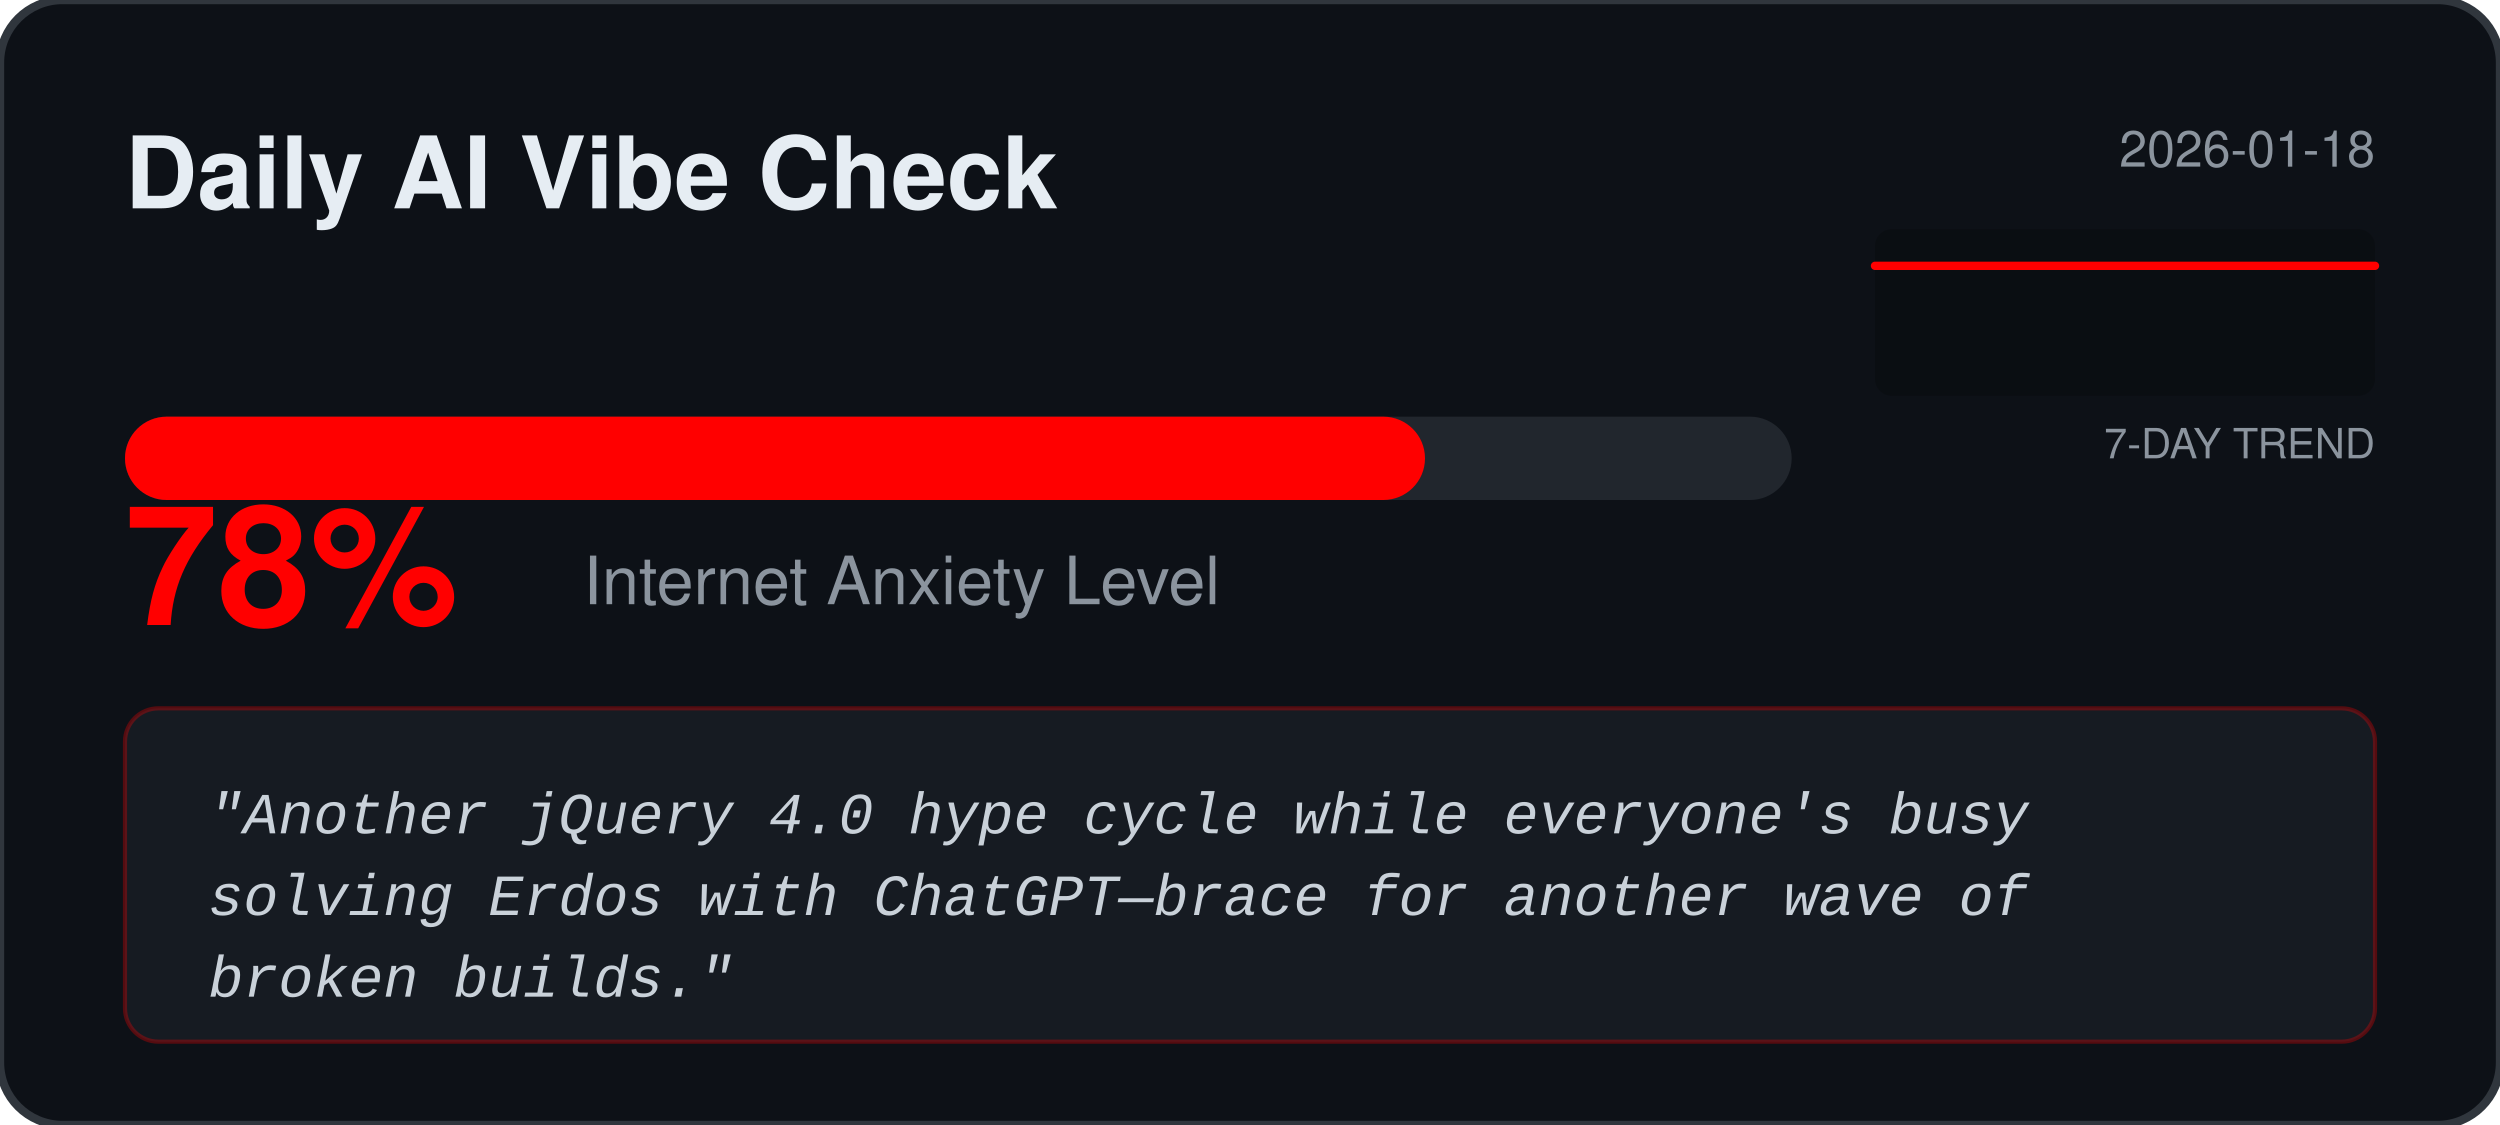
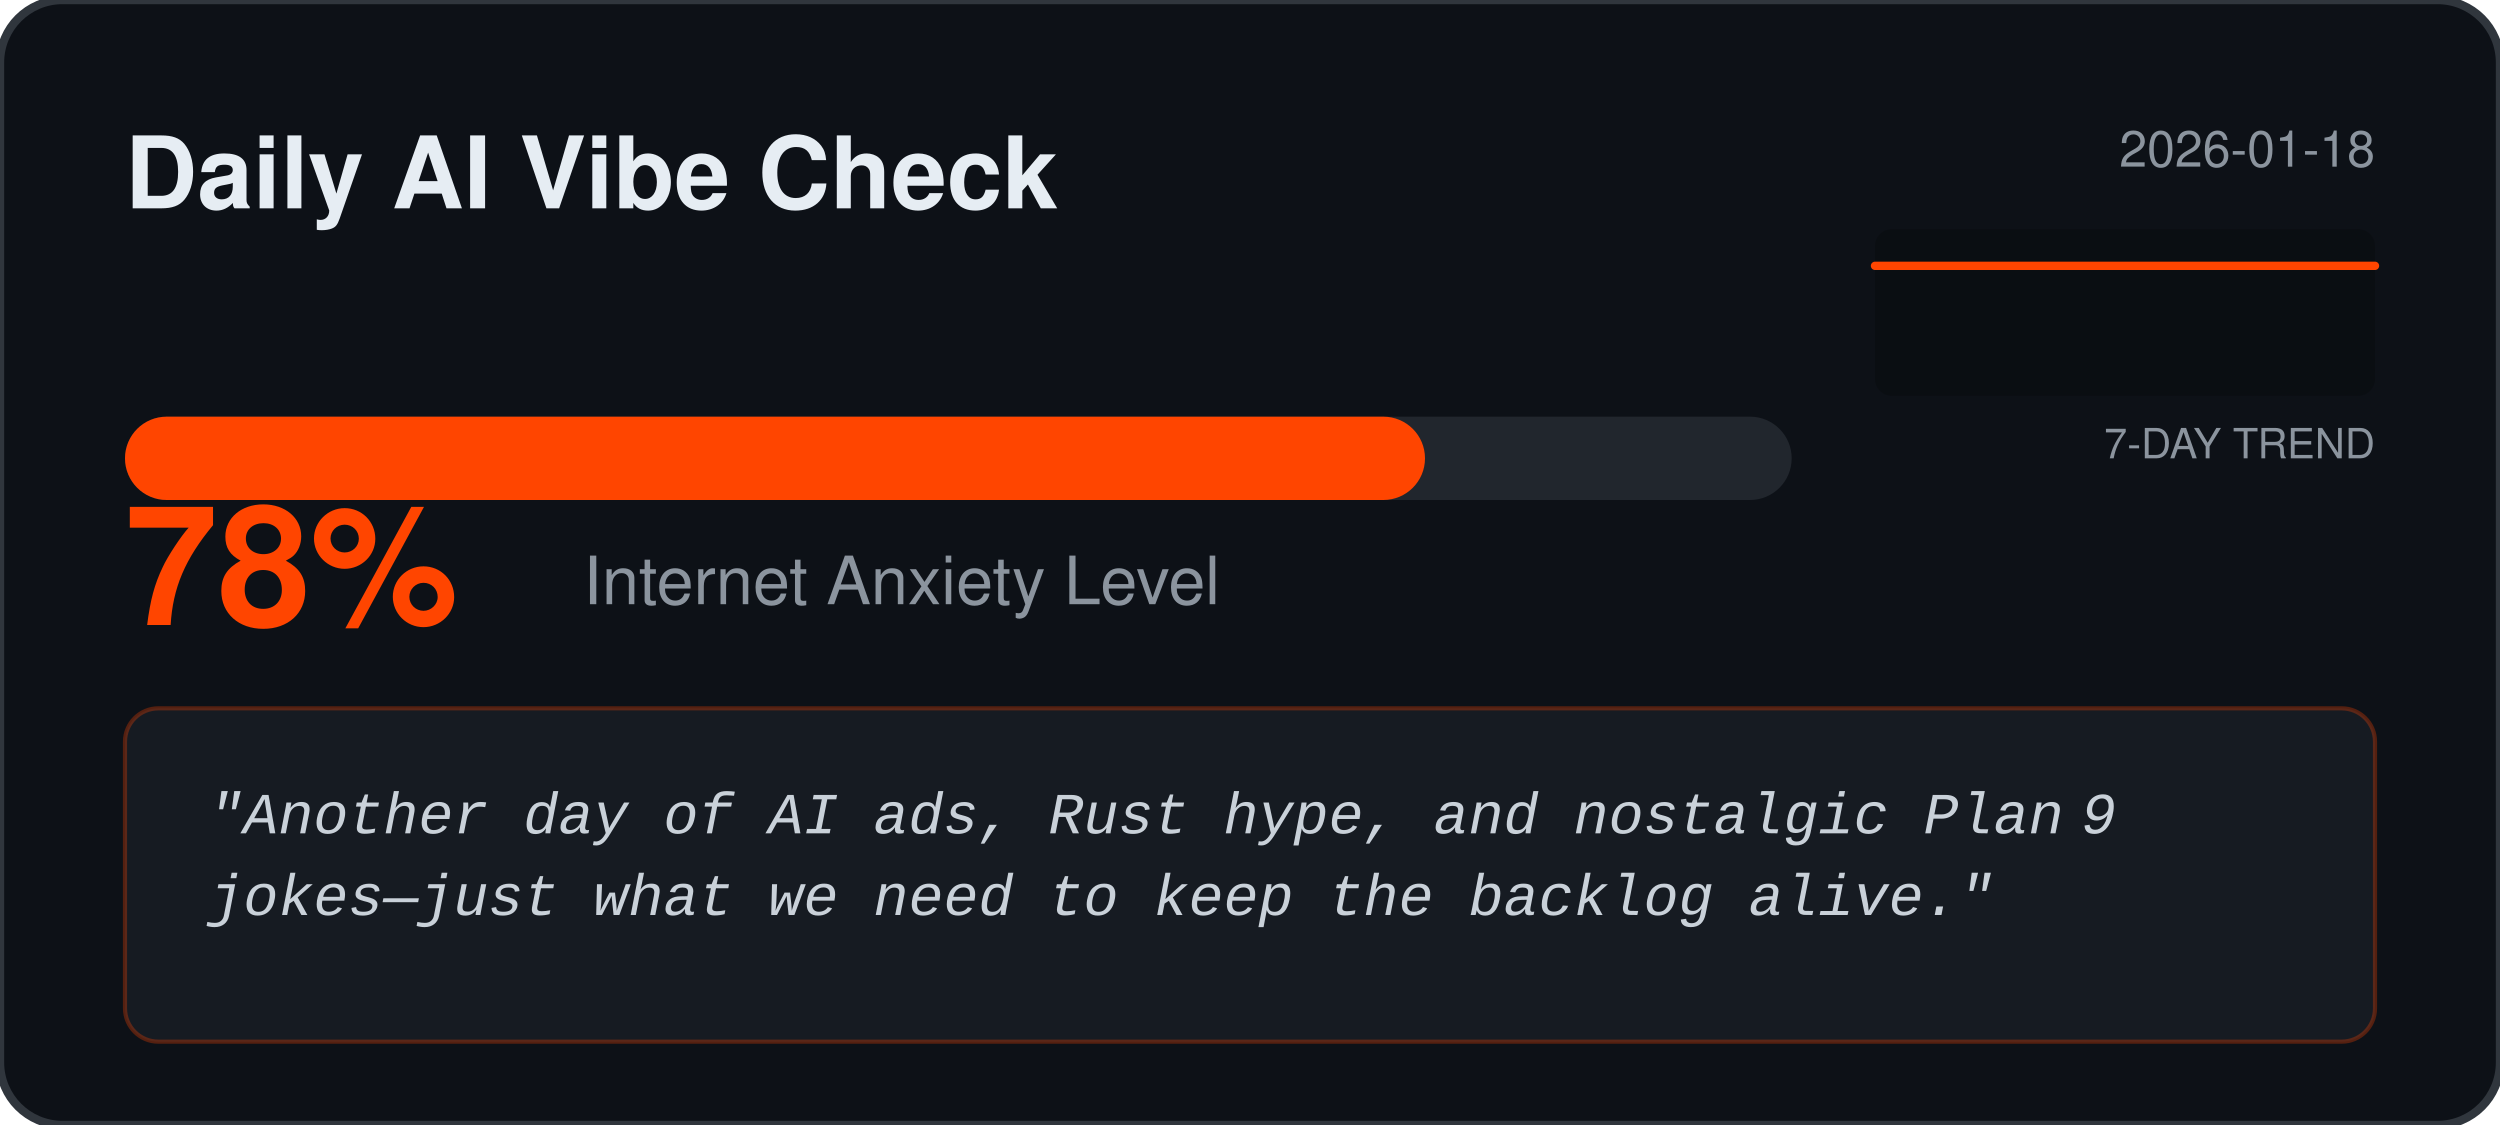
<svg xmlns="http://www.w3.org/2000/svg" width="600" height="270" viewBox="0 0 600 270" fill="none">
  <rect width="600" height="270" rx="15" fill="#0D1117" stroke="#30363D" stroke-width="2" />
  <text x="30" y="50" fill="#E6EDF3" font-family="Segoe UI, Helvetica, sans-serif" font-weight="bold" font-size="24">Daily AI Vibe Check</text>
  <text x="570" y="40" fill="#8B949E" font-family="Segoe UI, Helvetica, sans-serif" font-size="12" text-anchor="end">2026-01-18</text>
  <rect x="450" y="55" width="120" height="40" fill="#000000" fill-opacity="0.2" rx="4" />
  <text x="570" y="110" fill="#8B949E" font-family="Segoe UI, Helvetica, sans-serif" font-size="10" text-anchor="end">7-DAY TREND</text>
-   <polyline points="450.0,63.8 470.0,63.8 490.0,63.8 510.0,63.8 530.0,63.8 550.0,63.8 570.0,63.8" fill="none" stroke="#FF0000" stroke-width="2" stroke-linecap="round" stroke-linejoin="round" />
+   <polyline points="450.0,63.8 470.0,63.8 490.0,63.8 510.0,63.8 530.0,63.8 550.0,63.8 570.0,63.8" fill="none" stroke="#FF4500" stroke-width="2" stroke-linecap="round" stroke-linejoin="round" />
  <rect x="30" y="100" width="400" height="20" rx="10" fill="#21262D" />
-   <rect x="30" y="100" width="312.0" height="20" rx="10" fill="#FF0000" />
-   <text x="30" y="150" fill="#FF0000" font-family="Segoe UI, Helvetica, sans-serif" font-weight="bold" font-size="40">78%</text>
+   <rect x="30" y="100" width="312.0" height="20" rx="10" fill="#FF4500" />
+   <text x="30" y="150" fill="#FF4500" font-family="Segoe UI, Helvetica, sans-serif" font-weight="bold" font-size="40">78%</text>
  <text x="140" y="145" fill="#8B949E" font-family="Segoe UI, Helvetica, sans-serif" font-size="16">Internet Anxiety Level</text>
-   <rect x="30" y="170" width="540" height="80" rx="8" fill="#161B22" stroke="#FF0000" stroke-opacity="0.3" />
+   <rect x="30" y="170" width="540" height="80" rx="8" fill="#161B22" stroke="#FF4500" stroke-opacity="0.3" />
  <text x="50" y="200" fill="#C9D1D9" font-family="Courier New, monospace" font-size="14" font-style="italic">
-     <tspan x="50" dy="0">"Another jQuery 4.0 hype cycle while everyone's busy</tspan>
-     <tspan x="50" dy="1.4em">solving Erdos with ChatGPT—brace for another wave of</tspan>
-     <tspan x="50" dy="1.4em">broken builds."</tspan>
+     <tspan x="50" dy="0">"Another day of AI ads, Rust hype, and nostalgic Plan 9</tspan>
+     <tspan x="50" dy="1.4em">jokes—just what we need to keep the backlog alive."</tspan>
  </text>
</svg>
